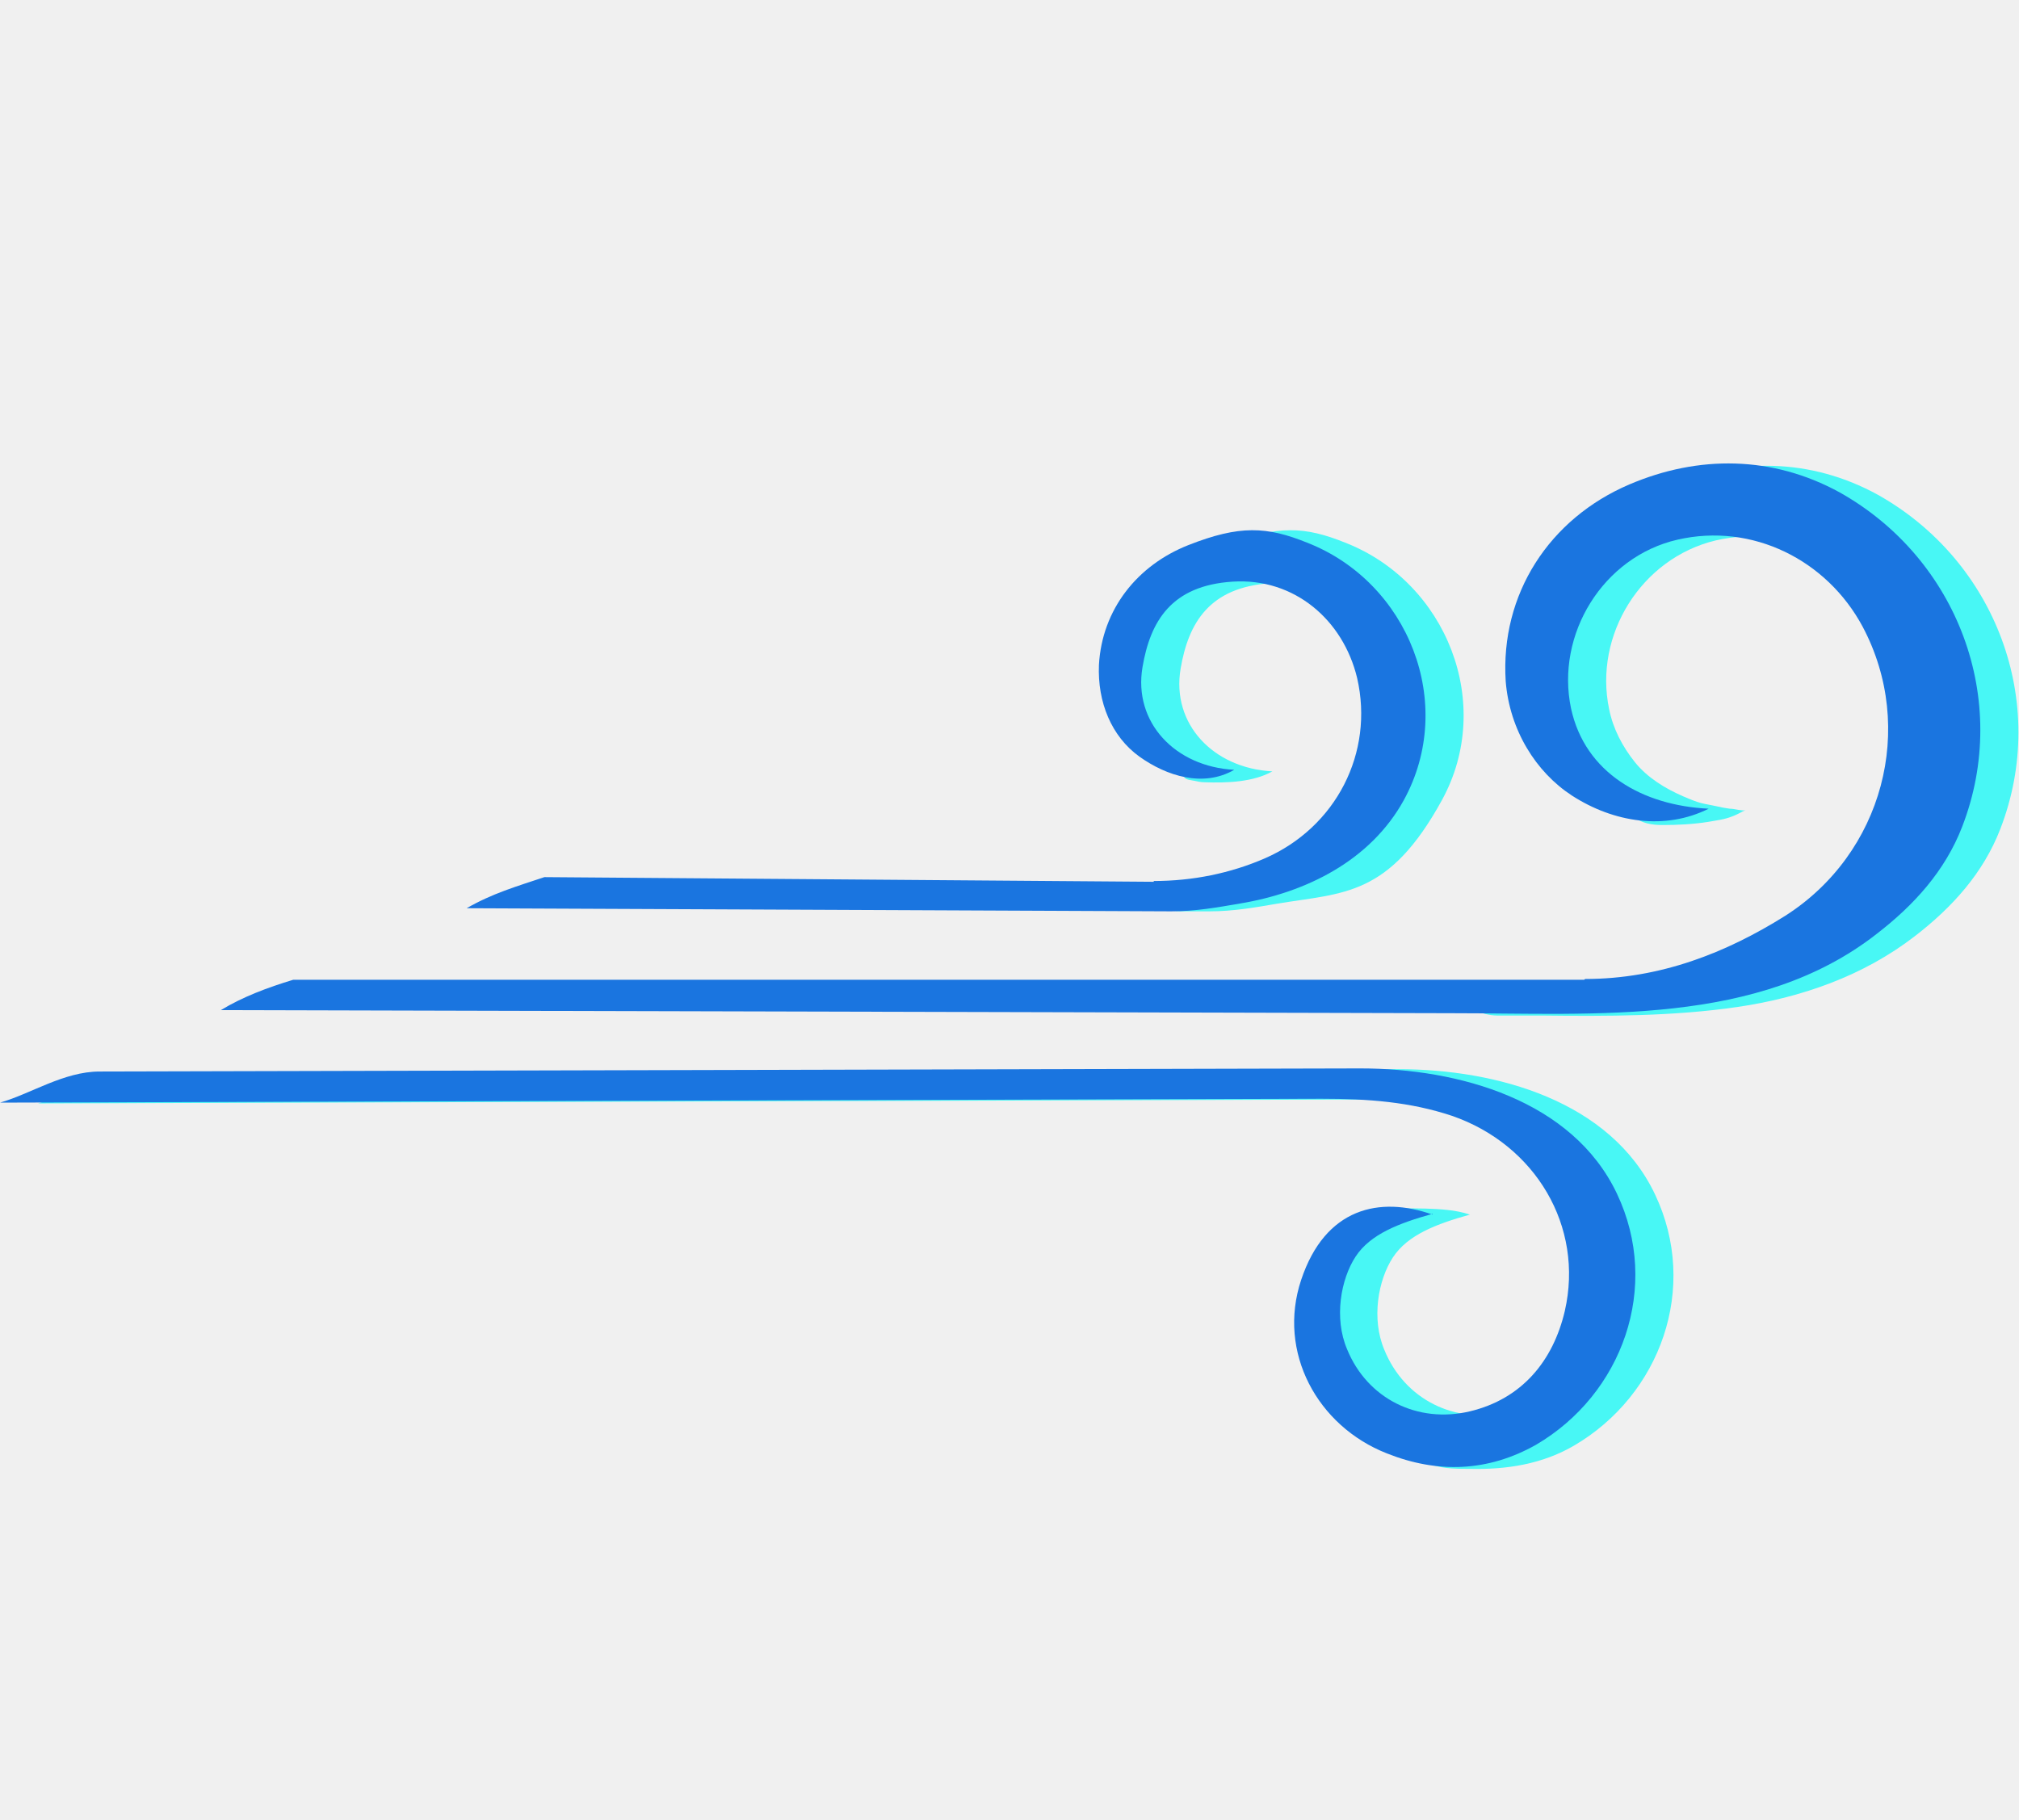
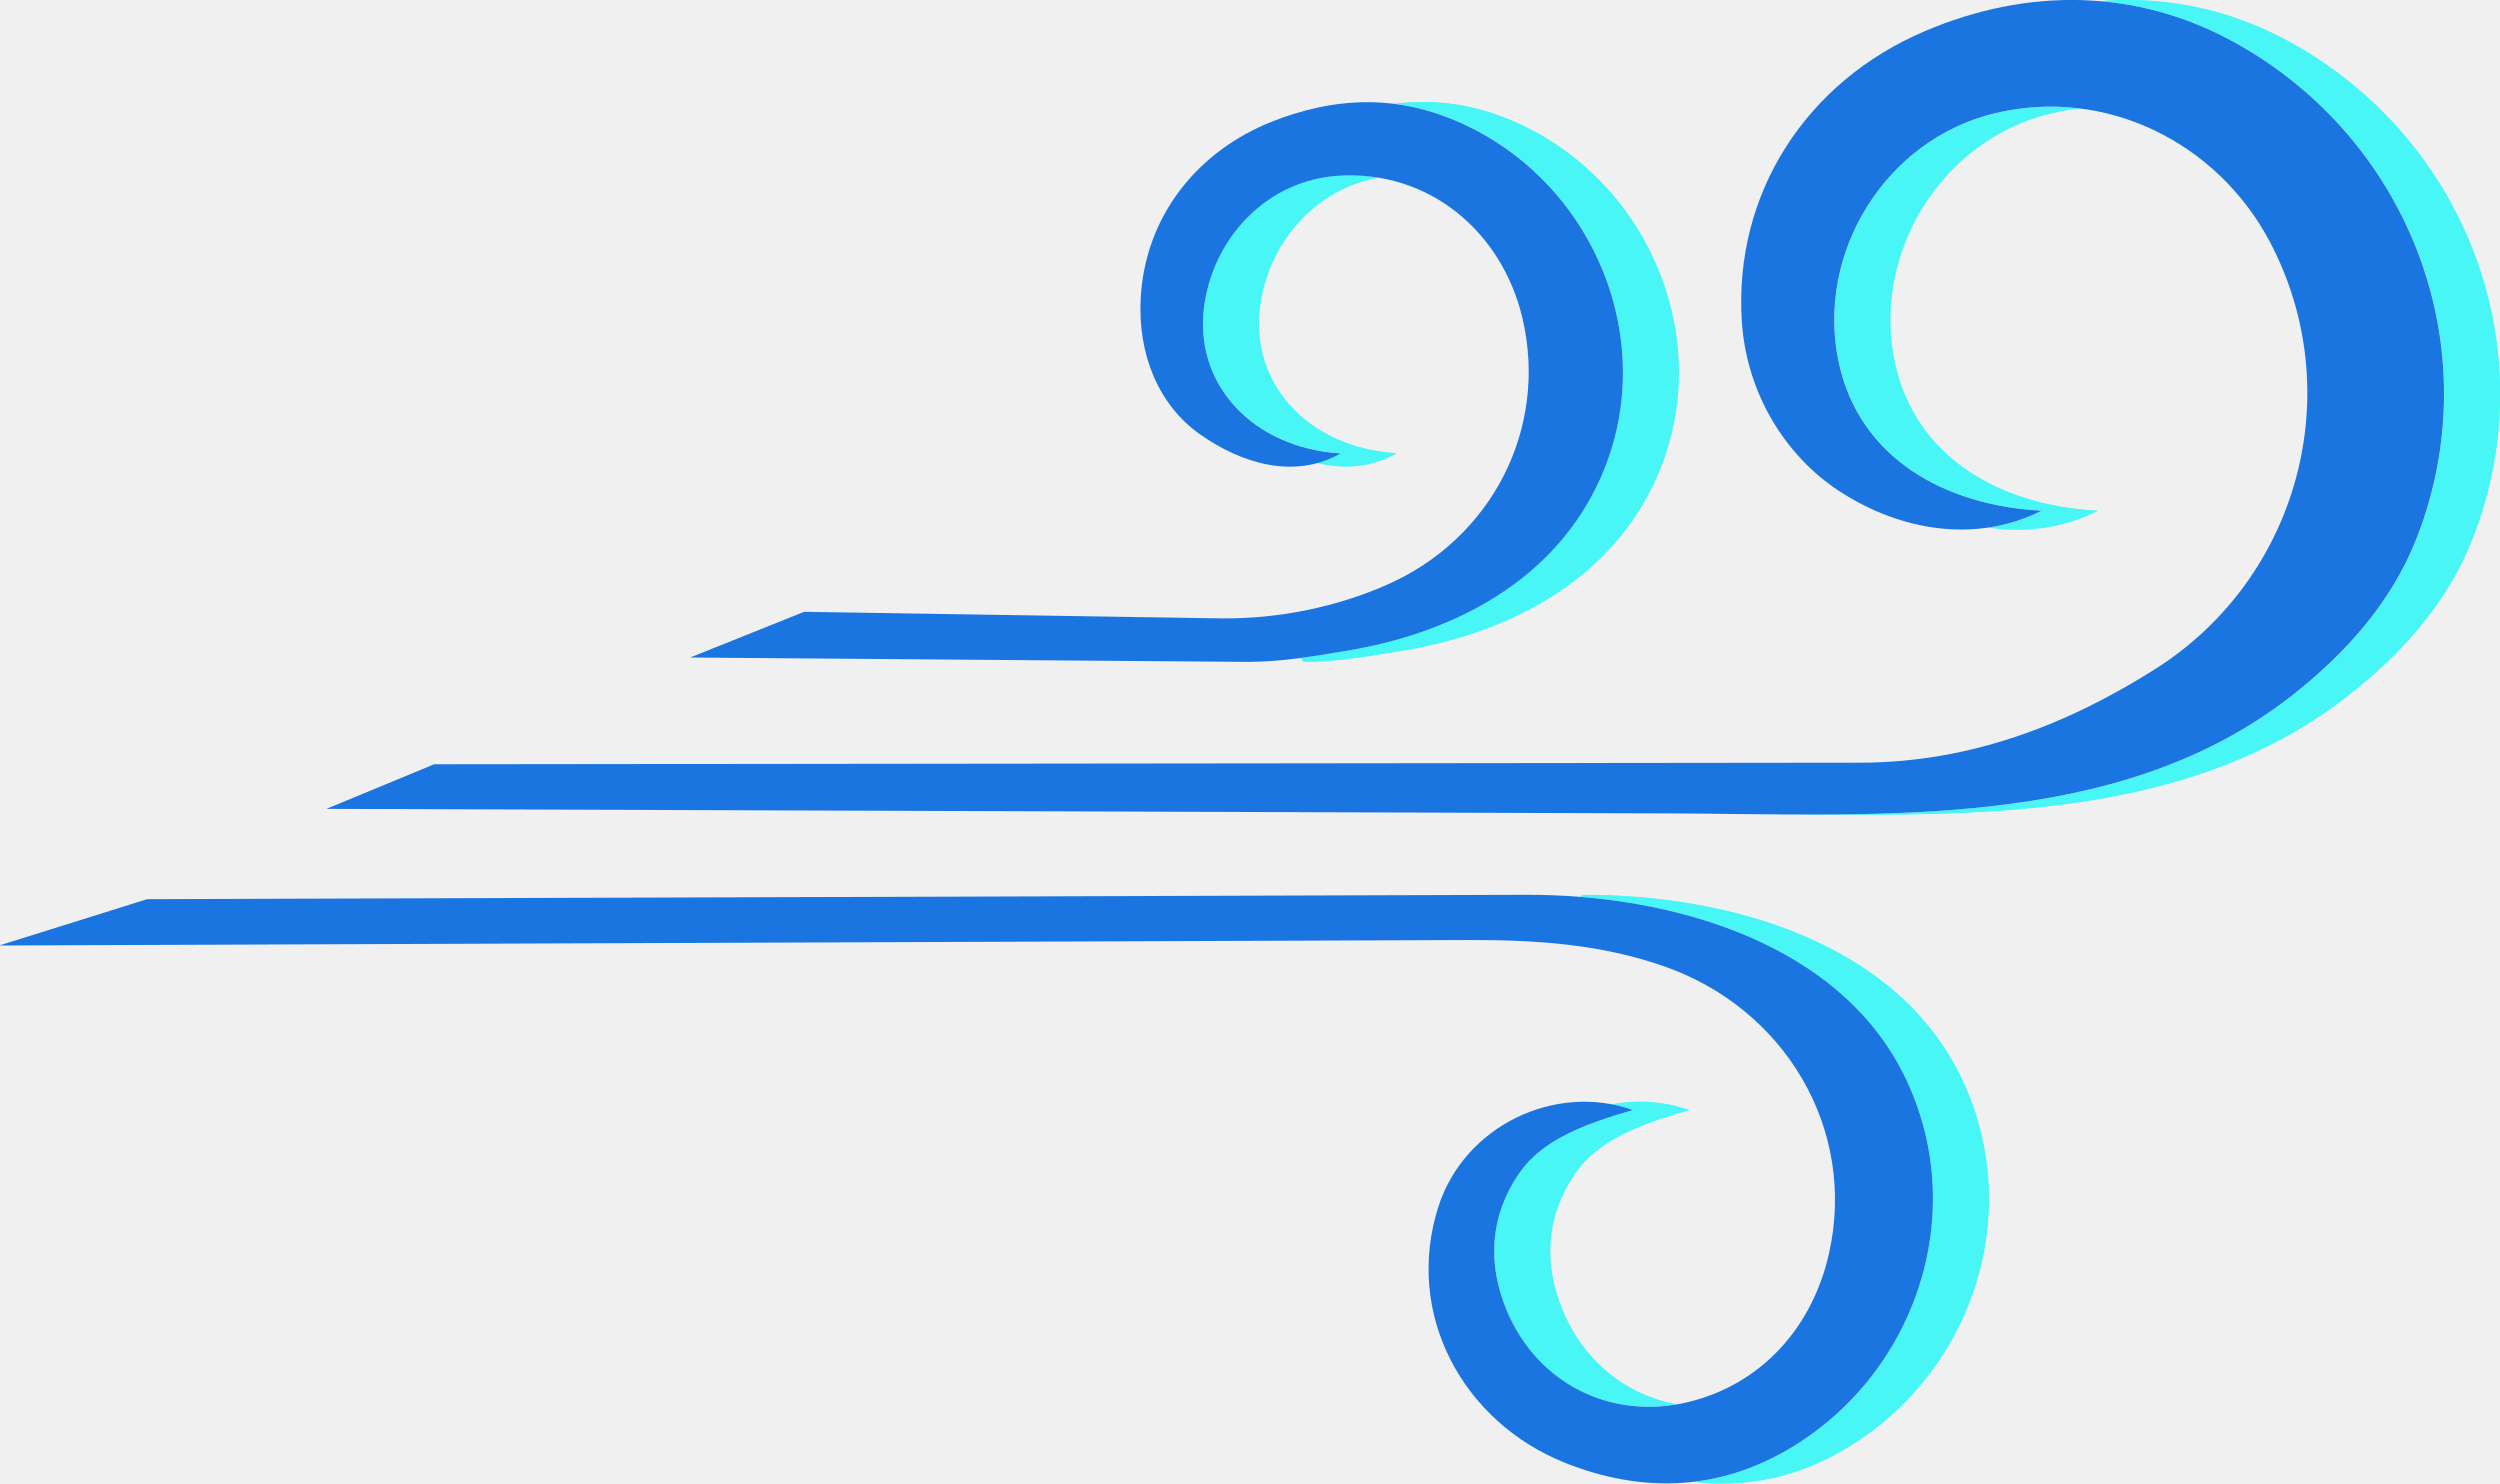
- <svg xmlns="http://www.w3.org/2000/svg" id="Wind" version="1.1" viewBox="0 0 259.6 234">
+ <svg xmlns="http://www.w3.org/2000/svg" id="Layer_2" data-name="Layer 2" viewBox="0 0 159.73 94.79">
  <defs>
    <style>
-       .st0 {
+       .cls-1 {
        fill: #48f7f5;
      }

-       .st1 {
+       .cls-2 {
+         fill: #fff;
+       }
+ 
+       .cls-3 {
        fill: #1a75e0;
      }
    </style>
  </defs>
-   <g id="Layer_8">
-     <g>
-       <path class="st0" d="M209,127.7c.8-.2,1.7-.3,2.5-.5,4.2-1,8.2-2.5,12.2-4.1s3.6-1.3,5.3-2.2,3.6-1.9,5.4-3c12.6-8,16.9-24.2,10-37.2-4.6-8.6-14.2-13.4-23.8-11.2-9.6,2.3-15.7,12.2-13.7,21.7.5,2.5,1.7,4.8,3.3,6.8s3.9,3.4,6.2,4.4,2.5.9,3.9,1.2,1.4.3,2.1.4c.7,0,1.4.3,2.1.2-.2,0-.7.3-.9.4s-.6.3-.9.4c-1,.4-2,.5-3.1.7-1.9.3-3.9.4-5.8.4-1.4,0-2.7-.2-3.8-1.1s-2.3-1.9-3.5-2.8c-1.5-1.1-2.8-2.2-3.9-3.6-2.4-3.1-3.9-6.8-4.1-10.7-.7-11.2,5.6-20.9,15.9-25.3,8.9-3.8,18.4-3.7,27,1,15.2,8.5,22.1,26.7,15.8,43-2.2,5.7-6.2,10.1-11,13.8-6.6,5.1-14.6,7.9-22.8,9.1s-16.8,1.2-25.3,1.1c-1.9,0-3.7,0-5.6,0s-4.3-1.2-6.3-1.8c7.6.3,15.3.5,22.7-.8Z" />
-       <path class="st0" d="M172.1,164.5c.2-.5.4-1.1.6-1.6.4-.7.8-1.5,1.3-2.1s.5-.6.8-.9.3-.3.4-.4.3-.4.4-.5c.1-.1.2-.3.3-.5.2-.4.4-.8.7-1.2.5-.6,1.2-1.1,2-1.5.2-.1.4-.2.6-.3.4-.1.8-.1,1.2-.1,1.9,0,3.8,0,5.7.2,1,.1,2,.3,2.9.6-4.3,1.2-8,2.6-9.9,5.5s-2.8,7.9-1.1,11.9c2.6,6.4,9.1,9.6,15.8,8s10.7-6.5,12.2-12.9c2.5-10.9-3.8-21.4-14.5-25.1-5.4-1.8-10.8-2.2-16.8-2.2l-169.8.5c3.9-1.1,8.2-4,12.8-4l162.1-.4c12.7,0,27.3,4.1,33,16.1s.7,25.8-10.4,32.3c-4.1,2.4-8.7,3.1-13.3,3-1.6,0-3.4,0-4.9-.5-.6-.2-1.2-.3-1.8-.6-.7-.3-1.3-.7-1.9-1.2-1.2-.9-2.3-1.9-3.2-3s-.8-1.1-1.3-1.6-1-1.2-1.5-1.9c-2.4-3.4-3.5-7.6-3.1-11.8s.4-2.5.8-3.7Z" />
-       <path class="st0" d="M152.2,99.8c-.1,0-.2-.2-.3-.3-.3-.2-.5-.5-.7-.8-.8-.9-1.5-1.9-2-3s-1.2-2-1.7-3c-1.1-2.2-1.5-4.7-1.3-7.2.4-7.1,4.9-12.8,11.5-15.4s10.1-2.4,15.3-.3c13,5.1,19.2,20.7,12.4,33.1s-12.6,11.9-21.1,13.3c-2.9.5-5.7,1-8.8,1-.9,0-1.8,0-2.7,0s-1.4,0-2.1-.1-1.4-.4-2-.7c2-.5,4-1.2,5.9-1.9.8-.3,1.7-.7,2.5-1s.9-.3,1.3-.3.9,0,1.3-.2c1.8-.3,3.6-.8,5.4-1.4s1.6-.6,2.4-1c9.2-4,14.1-13.6,11.9-23.2-1.8-7.5-8.1-12.9-16-12.4s-10.6,5.1-11.6,11c-1.2,7.1,4.2,12.8,11.8,13.2-2.5,1.4-5.9,1.5-8.7,1.4-.5,0-.9-.1-1.4-.2s-.9-.1-1.2-.4Z" />
+   <g id="Wind">
+     <g id="_23tay7.tif" data-name="23tay7.tif">
+       <g>
+         <path class="cls-1" d="M109.81,51.97c13.58.03,28.94,1.25,40.13-7.47,3.47-2.71,6.43-5.98,8.06-10.15,4.67-12-.39-25.39-11.59-31.61-6.3-3.5-13.3-3.54-19.85-.75-7.55,3.21-12.23,10.35-11.69,18.58.31,4.62,2.83,8.59,6.21,10.8,3.98,2.6,8.8,3.34,12.95,1.26-6.25-.32-11.68-3.41-12.97-9.48-1.49-6.98,2.99-14.27,10.04-15.93s14.14,1.89,17.49,8.2c5.07,9.57,1.91,21.5-7.33,27.34-5.53,3.49-11.74,5.97-18.9,5.97M83.28,42.28c2.23,0,4.27-.37,6.43-.73,6.25-1.04,12.33-4.01,15.49-9.75,5.02-9.1.45-20.57-9.09-24.29-3.82-1.49-7.54-1.22-11.25.24-4.81,1.9-8.13,6.07-8.41,11.3-.19,3.53,1.11,6.8,3.79,8.69s6.05,2.89,8.99,1.22c-5.58-.33-9.55-4.45-8.68-9.7.71-4.29,4.11-7.76,8.53-8.04,5.78-.37,10.45,3.56,11.76,9.09,1.66,7.04-1.94,14.12-8.72,17.07-3.2,1.39-6.8,2.15-10.51,2.12M97.39,60.06c4.45-.01,8.4.28,12.36,1.63,7.85,2.67,12.48,10.45,10.67,18.43-1.07,4.71-4.31,8.31-8.95,9.45-4.98,1.22-9.7-1.2-11.64-5.86-1.23-2.96-1.08-5.99.79-8.73,1.45-2.12,4.12-3.15,7.29-4.06-5-1.76-10.77,1.02-12.43,6.15-2.22,6.88,1.56,13.8,8.1,16.4,4.78,1.9,9.6,1.81,14.13-.8,8.19-4.72,11.75-15.01,7.65-23.7-4.14-8.78-14.9-11.82-24.23-11.8" />
+         <path class="cls-1" d="M122.36,48.74c7.16,0,13.37-2.48,18.9-5.97,9.25-5.84,12.41-17.78,7.33-27.34-3.35-6.31-10.45-9.85-17.49-8.2s-11.53,8.95-10.04,15.93c1.29,6.07,6.73,9.16,12.97,9.48-4.15,2.08-8.97,1.34-12.95-1.26-3.38-2.2-5.9-6.17-6.21-10.8-.55-8.23,4.13-15.37,11.69-18.58,6.55-2.79,13.55-2.75,19.85.75,11.2,6.22,16.26,19.61,11.59,31.61-1.62,4.17-4.58,7.45-8.06,10.15-11.19,8.72-26.55,7.5-40.13,7.47" />
+         <path class="cls-1" d="M101.14,57.18c9.33-.02,20.09,3.03,24.23,11.8,4.1,8.69.55,18.98-7.65,23.7-4.53,2.61-9.35,2.7-14.13.8-6.54-2.61-10.32-9.53-8.1-16.4,1.66-5.13,7.42-7.92,12.43-6.15-3.17.9-5.84,1.93-7.29,4.06-1.87,2.74-2.02,5.77-.79,8.73,1.94,4.67,6.65,7.09,11.64,5.86,4.64-1.14,7.88-4.74,8.95-9.45,1.81-7.98-2.82-15.76-10.67-18.43-3.96-1.35-7.91-1.64-12.36-1.63" />
+         <path class="cls-1" d="M81.61,39.5c3.71.03,7.31-.73,10.51-2.12,6.78-2.95,10.38-10.02,8.72-17.07-1.3-5.53-5.97-9.46-11.76-9.09-4.43.29-7.82,3.75-8.53,8.04-.87,5.25,3.1,9.37,8.68,9.7-2.94,1.68-6.4.61-8.99-1.22s-3.98-5.16-3.79-8.69c.28-5.23,3.6-9.4,8.41-11.3,3.7-1.46,7.43-1.73,11.25-.24,9.54,3.71,14.11,15.18,9.09,24.29-3.16,5.74-9.24,8.71-15.49,9.75-2.17.36-4.2.74-6.43.73" />
+       </g>
+     </g>
+     <g id="_23tay7.tif-2" data-name="23tay7.tif">
+       <g>
+         <path class="cls-2" d="M106.24,51.97c13.58.03,28.94,1.25,40.13-7.47,3.47-2.71,6.43-5.98,8.06-10.15,4.67-12-.39-25.39-11.59-31.61-6.3-3.5-13.3-3.54-19.85-.75-7.55,3.21-12.23,10.35-11.69,18.58.31,4.62,2.83,8.59,6.21,10.8,3.98,2.6,8.8,3.34,12.95,1.26-6.25-.32-11.68-3.41-12.97-9.48-1.49-6.98,2.99-14.27,10.04-15.93s14.14,1.89,17.49,8.2c5.07,9.57,1.91,21.5-7.33,27.34-5.53,3.49-11.74,5.97-18.9,5.97M79.71,42.28c2.23,0,4.27-.37,6.43-.73,6.25-1.04,12.33-4.01,15.49-9.75,5.02-9.1.45-20.57-9.09-24.29-3.82-1.49-7.54-1.22-11.25.24-4.81,1.9-8.13,6.07-8.41,11.3-.19,3.53,1.11,6.8,3.79,8.69s6.05,2.89,8.99,1.22c-5.58-.33-9.55-4.45-8.68-9.7.71-4.29,4.11-7.76,8.53-8.04,5.78-.37,10.45,3.56,11.76,9.09,1.66,7.04-1.94,14.12-8.72,17.07-3.2,1.39-6.8,2.15-10.51,2.12M93.82,60.06c4.45-.01,8.4.28,12.36,1.63,7.85,2.67,12.48,10.45,10.67,18.43-1.07,4.71-4.31,8.31-8.95,9.45-4.98,1.22-9.7-1.2-11.64-5.86-1.23-2.96-1.08-5.99.79-8.73,1.45-2.12,4.12-3.15,7.29-4.06-5-1.76-10.77,1.02-12.43,6.15-2.22,6.88,1.56,13.8,8.1,16.4,4.78,1.9,9.6,1.81,14.13-.8,8.19-4.72,11.75-15.01,7.65-23.7s-14.9-11.82-24.23-11.8" />
+         <path class="cls-3" d="M20.89,51.68l85.34.29c13.58.03,28.94,1.25,40.13-7.47,3.47-2.71,6.43-5.98,8.06-10.15,4.67-12-.39-25.39-11.59-31.61-6.3-3.5-13.3-3.54-19.85-.75-7.55,3.21-12.23,10.35-11.69,18.58.31,4.62,2.83,8.59,6.21,10.8,3.98,2.6,8.8,3.34,12.95,1.26-6.25-.32-11.68-3.41-12.97-9.48-1.49-6.98,2.99-14.27,10.04-15.93s14.14,1.89,17.49,8.2c5.07,9.57,1.91,21.5-7.33,27.34-5.53,3.49-11.74,5.97-18.9,5.97l-91.04.1-6.86,2.84Z" />
+         <path class="cls-3" d="M0,60.41l93.82-.35c4.45-.01,8.4.28,12.36,1.63,7.85,2.67,12.48,10.45,10.67,18.43-1.07,4.71-4.31,8.31-8.95,9.45-4.98,1.22-9.7-1.2-11.64-5.86-1.23-2.96-1.08-5.99.79-8.73,1.45-2.12,4.12-3.15,7.29-4.06-5-1.76-10.77,1.02-12.43,6.15-2.22,6.88,1.56,13.8,8.1,16.4,4.78,1.9,9.6,1.81,14.13-.8,8.19-4.72,11.75-15.01,7.65-23.7s-14.9-11.82-24.23-11.8l-88.16.28-9.42,2.95Z" />
+         <path class="cls-3" d="M44.07,42.01l35.64.28c2.23,0,4.27-.37,6.43-.73,6.25-1.04,12.33-4.01,15.49-9.75,5.02-9.1.45-20.57-9.09-24.29-3.82-1.49-7.54-1.22-11.25.24-4.81,1.9-8.13,6.07-8.41,11.3-.19,3.53,1.11,6.8,3.79,8.69s6.05,2.89,8.99,1.22c-5.58-.33-9.55-4.45-8.68-9.7.71-4.29,4.11-7.76,8.53-8.04,5.78-.37,10.45,3.56,11.76,9.09,1.66,7.04-1.94,14.12-8.72,17.07-3.2,1.39-6.8,2.15-10.51,2.12l-26.66-.42-7.31,2.93Z" />
+       </g>
    </g>
  </g>
-   <path class="st1" d="M203.8,125.9c9.7,0,18.2-3.4,25.7-8.1,12.6-8,16.9-24.2,10-37.2-4.6-8.6-14.2-13.4-23.8-11.2s-15.7,12.2-13.7,21.7c1.8,8.3,9.2,12.5,17.7,12.9-5.6,2.8-12.2,1.8-17.6-1.7-4.6-3-8-8.4-8.5-14.7-.7-11.2,5.6-20.9,15.9-25.3,8.9-3.8,18.4-3.7,27,1,15.2,8.5,22.1,26.7,15.8,43-2.2,5.7-6.2,10.1-11,13.8-15.2,11.9-36.1,10.2-54.6,10.2l-158.3-.4c2.8-1.7,6-2.9,9.3-3.9h166Z" />
-   <path class="st1" d="M184.2,156.1c-4.3,1.2-8,2.6-9.9,5.5s-2.8,7.9-1.1,11.9c2.6,6.4,9.1,9.6,15.8,8s10.7-6.5,12.2-12.9c2.5-10.9-3.8-21.4-14.5-25.1-5.4-1.8-10.8-2.2-16.8-2.2L0,141.8c3.9-1.1,8.2-4,12.8-4l162.1-.4c12.7,0,27.3,4.1,33,16.1s.7,25.8-10.4,32.3c-6.2,3.5-12.7,3.7-19.2,1.1-8.9-3.5-14.1-13-11-22.3s10.1-10.8,16.9-8.4Z" />
-   <path class="st1" d="M148.3,113.3c5.1,0,9.9-1,14.3-2.9,9.2-4,14.1-13.6,11.9-23.2-1.8-7.5-8.1-12.9-16-12.4s-10.6,5.1-11.6,11c-1.2,7.1,4.2,12.8,11.8,13.2-4,2.3-8.7.8-12.2-1.7-3.6-2.6-5.4-7-5.2-11.8.4-7.1,4.9-12.8,11.5-15.4s10.1-2.4,15.3-.3c13,5.1,19.2,20.7,12.4,33.1-4.3,7.8-12.6,11.9-21.1,13.3-2.9.5-5.7,1-8.8,1l-90.6-.4c3.3-1.9,6.4-2.8,10-4l78.4.6Z" />
</svg>
